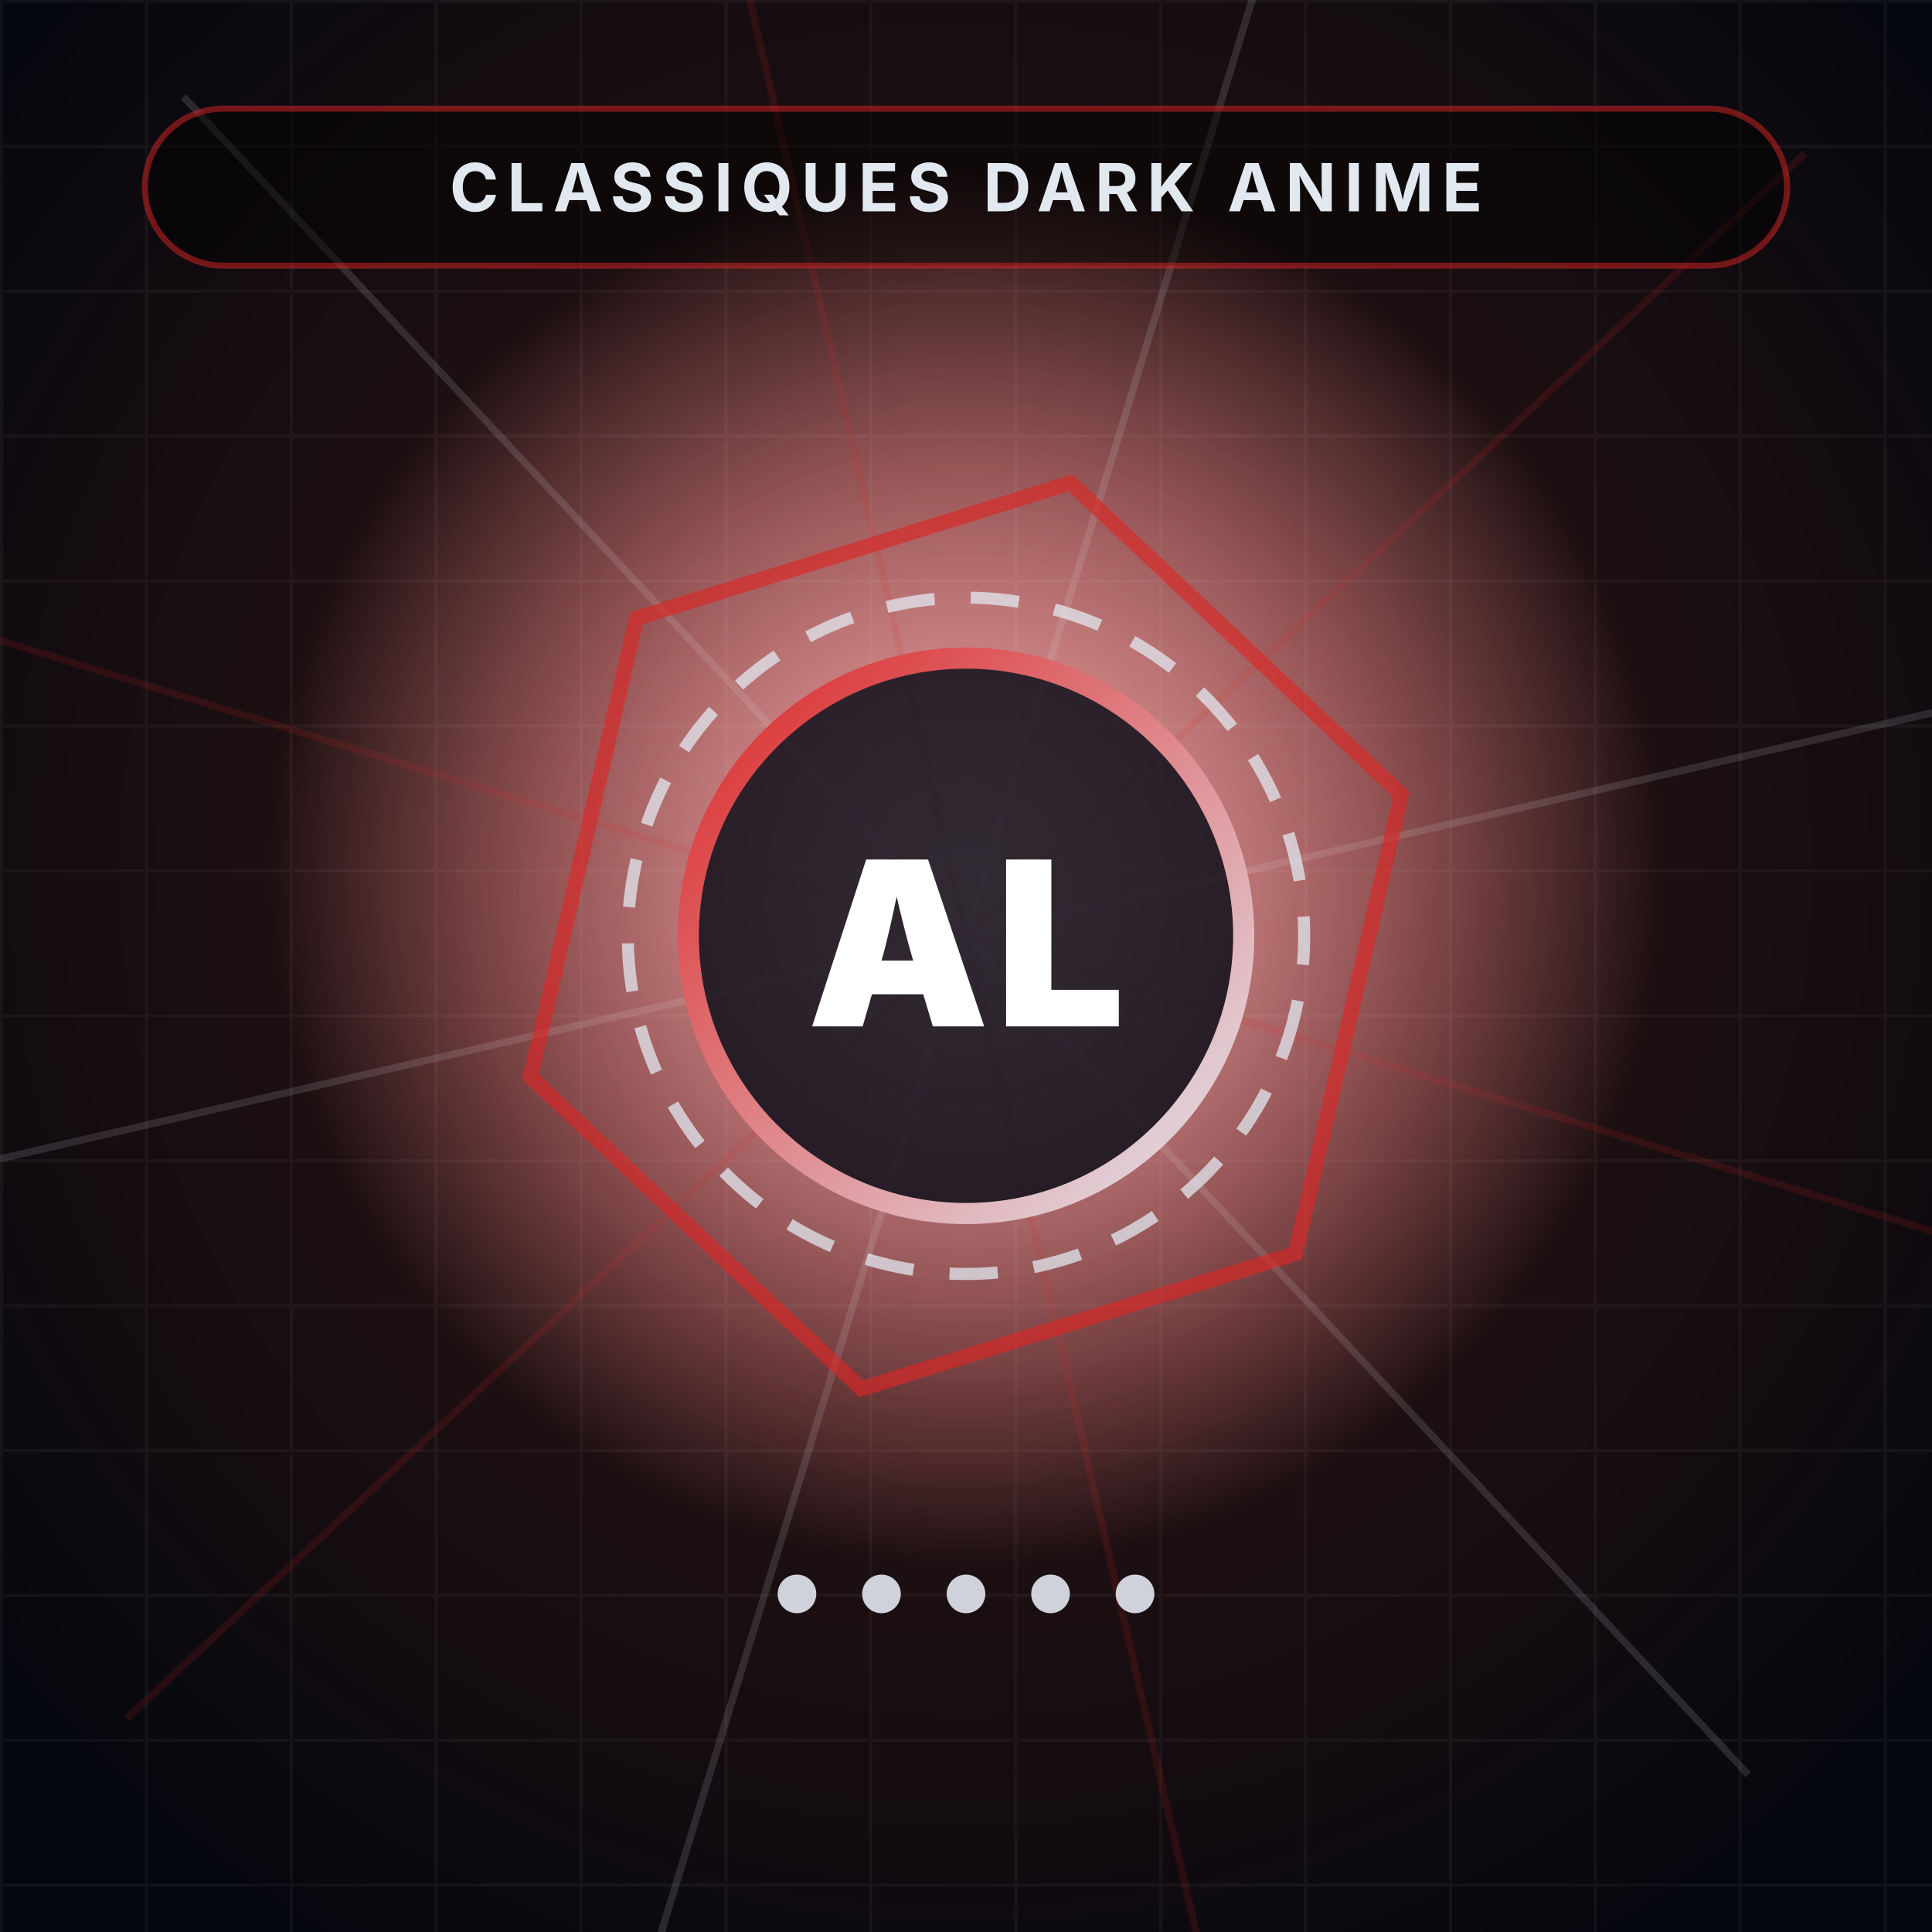
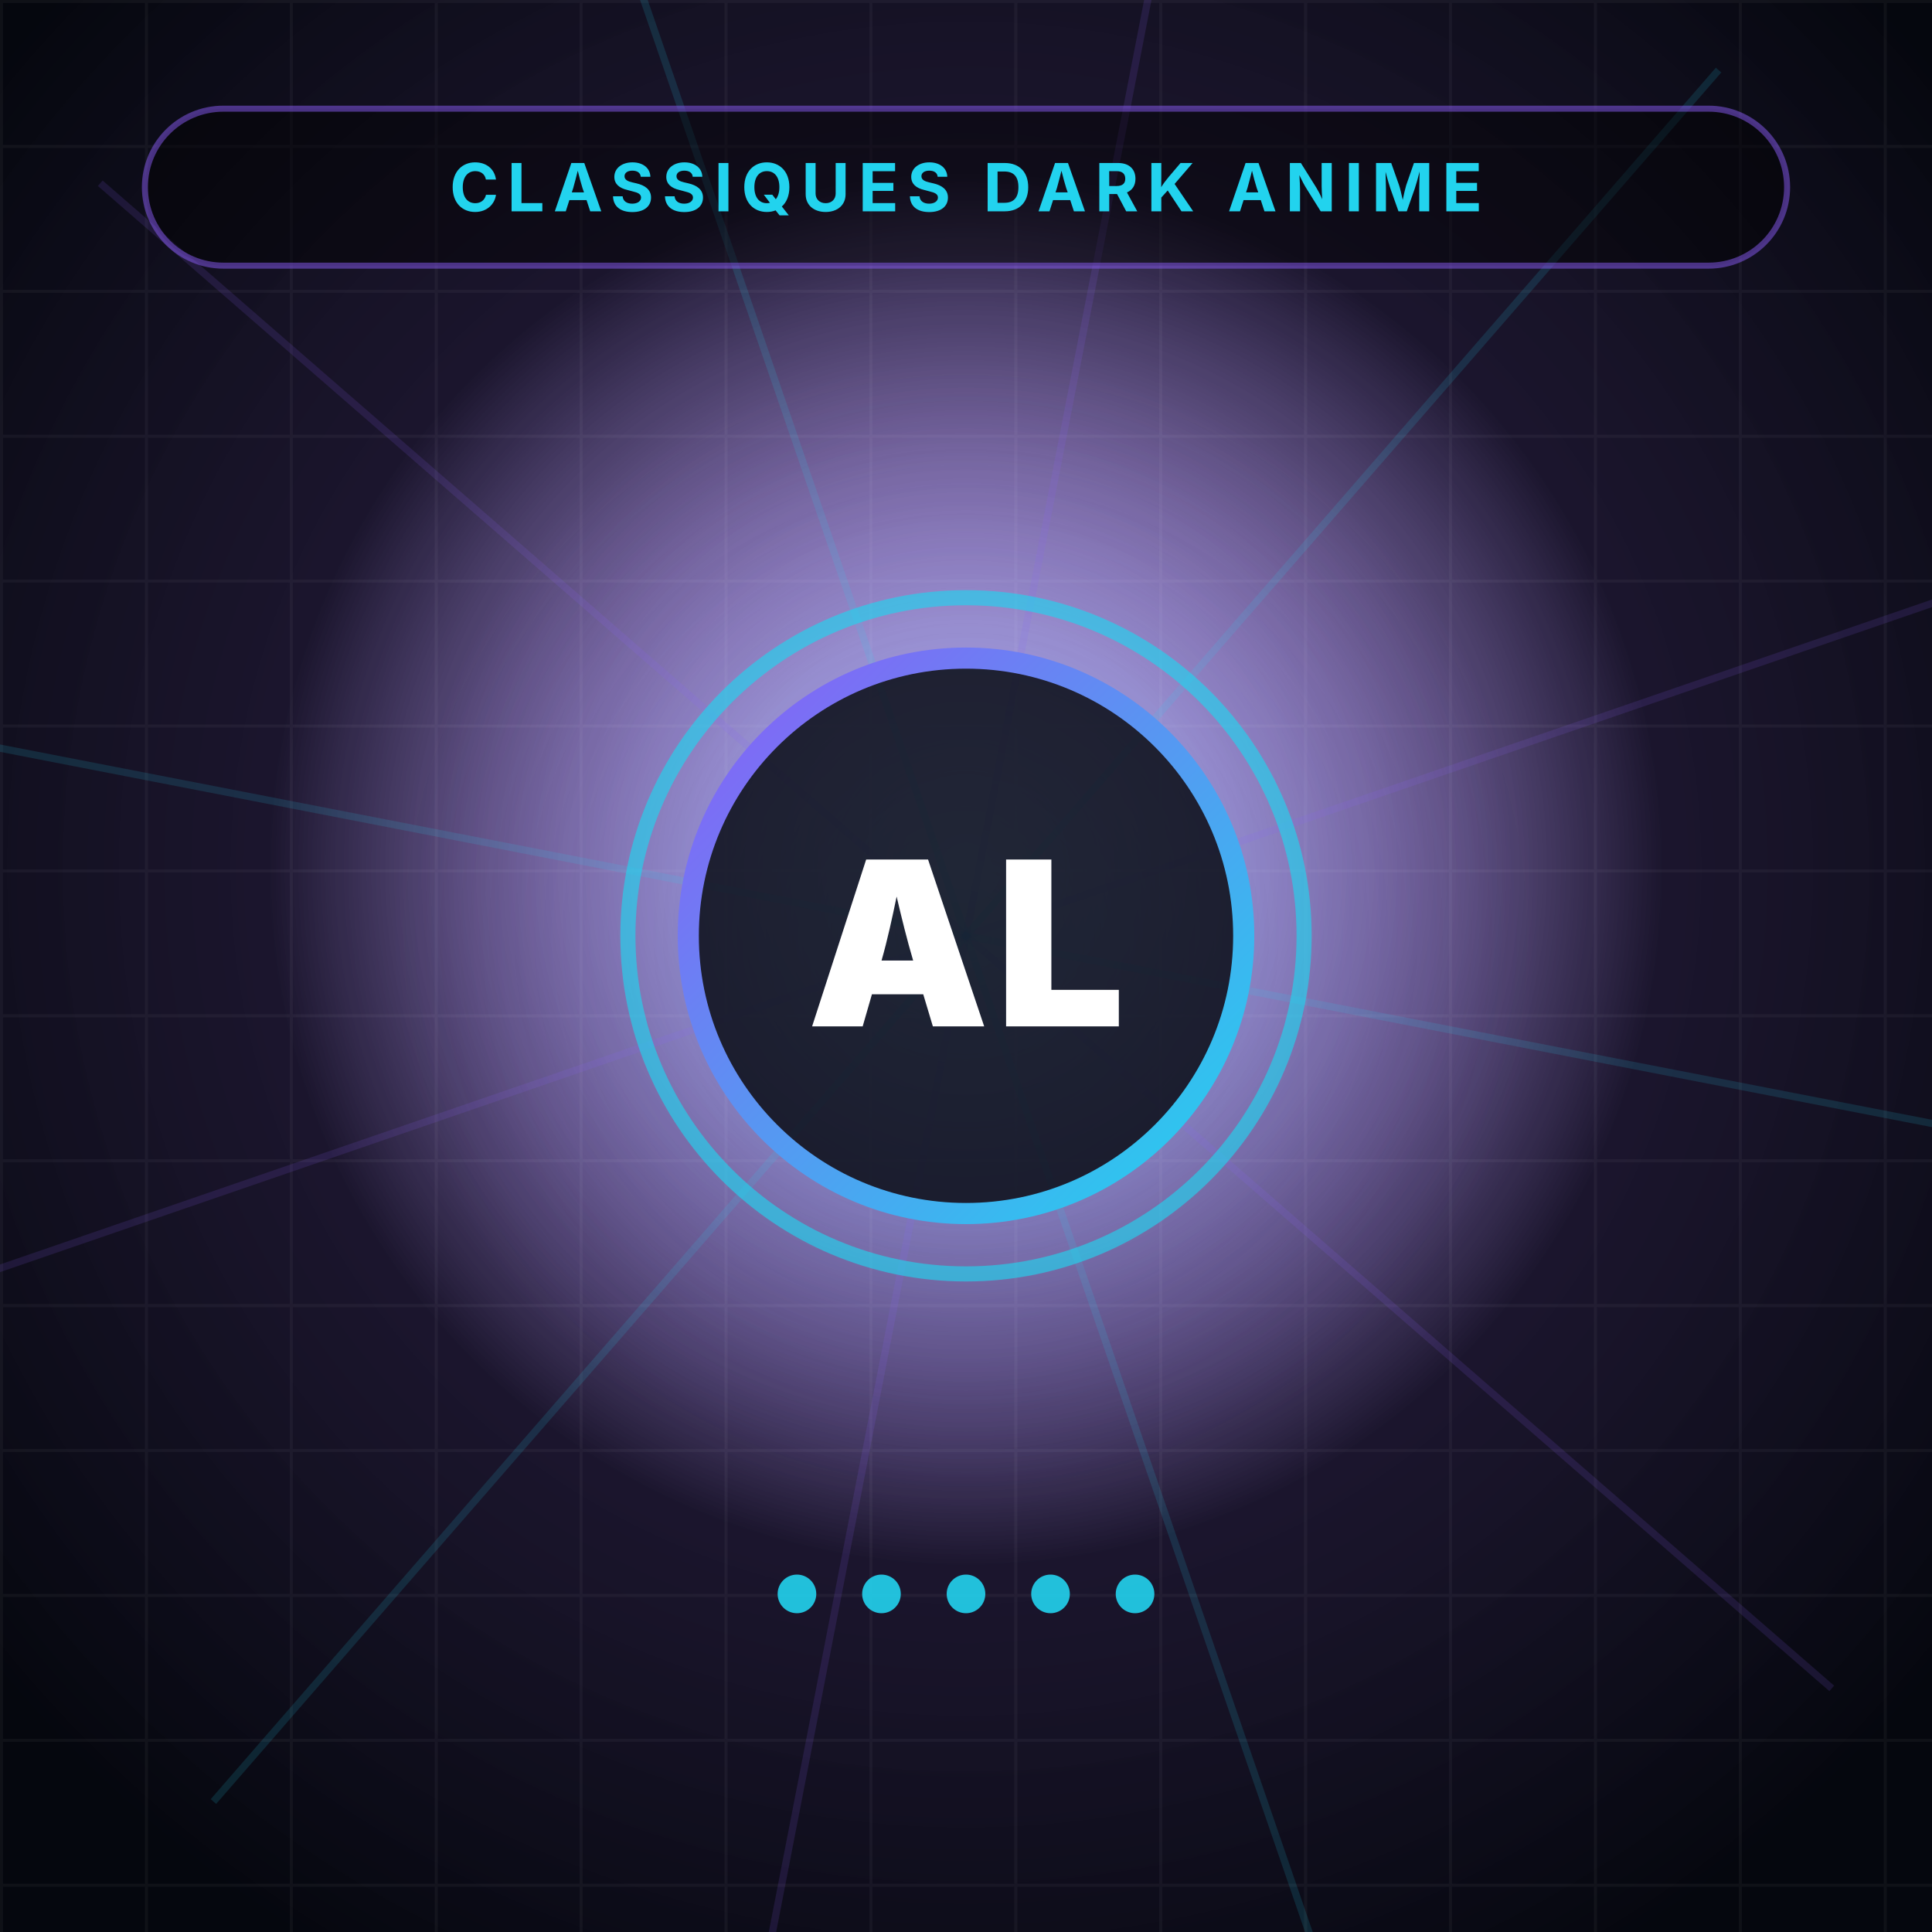
<svg xmlns="http://www.w3.org/2000/svg" viewBox="0 0 320 320" width="320" height="320">
  <defs>
    <radialGradient id="bgGrad" cx="50%" cy="45%" r="65%">
-       <stop offset="0%" stop-color="#dc2626" stop-opacity="0.34" />
-       <stop offset="55%" stop-color="#140608" stop-opacity="0.96" />
+       <stop offset="0%" stop-color="#8b5cf6" stop-opacity="0.36" />
+       <stop offset="55%" stop-color="#130d26" stop-opacity="0.96" />
      <stop offset="100%" stop-color="#05070e" stop-opacity="1" />
    </radialGradient>
    <radialGradient id="glow" cx="50%" cy="50%" r="50%">
-       <stop offset="0%" stop-color="#e2e8f0" stop-opacity="0.7" />
-       <stop offset="100%" stop-color="#dc2626" stop-opacity="0" />
+       <stop offset="0%" stop-color="#22d3ee" stop-opacity="0.7" />
+       <stop offset="100%" stop-color="#8b5cf6" stop-opacity="0" />
    </radialGradient>
    <linearGradient id="badgeGrad" x1="0%" y1="0%" x2="100%" y2="100%">
-       <stop offset="0%" stop-color="#dc2626" />
-       <stop offset="100%" stop-color="#e2e8f0" />
+       <stop offset="0%" stop-color="#8b5cf6" />
+       <stop offset="100%" stop-color="#22d3ee" />
    </linearGradient>
    <pattern id="grid" width="24" height="24" patternUnits="userSpaceOnUse">
      <path d="M 24 0 L 0 0 0 24" fill="none" stroke="#ffffff" stroke-opacity="0.04" stroke-width="1" />
    </pattern>
  </defs>
  <rect width="320" height="320" fill="url(#bgGrad)" />
  <rect width="320" height="320" fill="url(#grid)" />
-   <g transform="rotate(4 160 155)">
-     <line x1="160" y1="155" x2="345.13" y2="197.741" stroke="#dc2626" stroke-width="1.2" opacity="0.14" />
-     <line x1="160" y1="155" x2="298.957" y2="284.58" stroke="#e2e8f0" stroke-width="1.2" opacity="0.14" />
-     <line x1="160" y1="155" x2="215.551" y2="336.698" stroke="#dc2626" stroke-width="1.2" opacity="0.14" />
-     <line x1="160" y1="155" x2="117.259" y2="340.13" stroke="#e2e8f0" stroke-width="1.2" opacity="0.14" />
-     <line x1="160" y1="155" x2="30.42" y2="293.957" stroke="#dc2626" stroke-width="1.2" opacity="0.14" />
-     <line x1="160" y1="155" x2="-21.698" y2="210.551" stroke="#e2e8f0" stroke-width="1.2" opacity="0.14" />
-     <line x1="160" y1="155" x2="-25.13" y2="112.259" stroke="#dc2626" stroke-width="1.2" opacity="0.14" />
-     <line x1="160" y1="155" x2="21.043" y2="25.42" stroke="#e2e8f0" stroke-width="1.2" opacity="0.14" />
-     <line x1="160" y1="155" x2="104.449" y2="-26.698" stroke="#dc2626" stroke-width="1.2" opacity="0.14" />
-     <line x1="160" y1="155" x2="202.741" y2="-30.13" stroke="#e2e8f0" stroke-width="1.2" opacity="0.14" />
-     <line x1="160" y1="155" x2="289.58" y2="16.043" stroke="#dc2626" stroke-width="1.2" opacity="0.14" />
-     <line x1="160" y1="155" x2="341.698" y2="99.449" stroke="#e2e8f0" stroke-width="1.2" opacity="0.14" />
+   <g transform="rotate(41 160 155)">
+     <line x1="160" y1="155" x2="350.0" y2="155.0" stroke="#8b5cf6" stroke-width="1.2" opacity="0.14" />
+     <line x1="160" y1="155" x2="324.5" y2="250.0" stroke="#22d3ee" stroke-width="1.2" opacity="0.14" />
+     <line x1="160" y1="155" x2="255.0" y2="319.5" stroke="#8b5cf6" stroke-width="1.2" opacity="0.14" />
+     <line x1="160" y1="155" x2="160.0" y2="345.0" stroke="#22d3ee" stroke-width="1.2" opacity="0.14" />
+     <line x1="160" y1="155" x2="65.0" y2="319.5" stroke="#8b5cf6" stroke-width="1.2" opacity="0.14" />
+     <line x1="160" y1="155" x2="-4.5" y2="250.0" stroke="#22d3ee" stroke-width="1.2" opacity="0.14" />
+     <line x1="160" y1="155" x2="-30.0" y2="155.0" stroke="#8b5cf6" stroke-width="1.2" opacity="0.14" />
+     <line x1="160" y1="155" x2="-4.5" y2="60.0" stroke="#22d3ee" stroke-width="1.2" opacity="0.14" />
+     <line x1="160" y1="155" x2="65.0" y2="-9.5" stroke="#8b5cf6" stroke-width="1.2" opacity="0.14" />
+     <line x1="160" y1="155" x2="160.0" y2="-35.0" stroke="#22d3ee" stroke-width="1.2" opacity="0.14" />
+     <line x1="160" y1="155" x2="255.0" y2="-9.5" stroke="#8b5cf6" stroke-width="1.2" opacity="0.14" />
+     <line x1="160" y1="155" x2="324.5" y2="60.0" stroke="#22d3ee" stroke-width="1.2" opacity="0.14" />
  </g>
  <circle cx="160" cy="155" r="95" fill="url(#glow)" opacity="0.35" />
-   <g transform="rotate(13 160 155)">
-     <polygon points="160,78 225,116 225,194 160,232 95,194 95,116" fill="none" stroke="#dc2626" stroke-width="2.5" opacity="0.65" />
-     <circle cx="160" cy="155" r="56" fill="none" stroke="#e2e8f0" stroke-width="2" stroke-dasharray="8 6" opacity="0.75" />
-   </g>
-   <circle cx="160" cy="155" r="46" fill="#090c16" fill-opacity="0.82" stroke="url(#badgeGrad)" stroke-width="3.5" />
+   <circle cx="160" cy="155" r="56" fill="none" stroke="#22d3ee" stroke-width="2.5" opacity="0.65" />
+   <circle cx="160" cy="155" r="46" fill="#090c16" fill-opacity="0.85" stroke="url(#badgeGrad)" stroke-width="3.5" />
  <text x="160" y="170" text-anchor="middle" font-family="system-ui, -apple-system, 'Segoe UI', sans-serif" font-weight="900" font-size="38" letter-spacing="1" fill="#ffffff">AL</text>
-   <rect x="24" y="18" width="272" height="26" rx="13" fill="#000000" fill-opacity="0.45" stroke="#dc2626" stroke-opacity="0.5" />
-   <text x="160" y="35" text-anchor="middle" font-family="system-ui, -apple-system, 'Segoe UI', sans-serif" font-weight="700" font-size="11" letter-spacing="1.4" fill="#e2e8f0">CLASSIQUES DARK ANIME</text>
-   <circle cx="132" cy="264" r="3.2" fill="#e2e8f0" opacity="0.9" />
-   <circle cx="146" cy="264" r="3.2" fill="#e2e8f0" opacity="0.9" />
-   <circle cx="160" cy="264" r="3.2" fill="#e2e8f0" opacity="0.9" />
-   <circle cx="174" cy="264" r="3.2" fill="#e2e8f0" opacity="0.9" />
-   <circle cx="188" cy="264" r="3.2" fill="#e2e8f0" opacity="0.9" />
+   <rect x="24" y="18" width="272" height="26" rx="13" fill="#000000" fill-opacity="0.45" stroke="#8b5cf6" stroke-opacity="0.5" />
+   <text x="160" y="35" text-anchor="middle" font-family="system-ui, -apple-system, 'Segoe UI', sans-serif" font-weight="700" font-size="11" letter-spacing="1.4" fill="#22d3ee">CLASSIQUES DARK ANIME</text>
+   <circle cx="132.0" cy="264" r="3.2" fill="#22d3ee" opacity="0.9" />
+   <circle cx="146.0" cy="264" r="3.2" fill="#22d3ee" opacity="0.9" />
+   <circle cx="160.0" cy="264" r="3.2" fill="#22d3ee" opacity="0.9" />
+   <circle cx="174.0" cy="264" r="3.2" fill="#22d3ee" opacity="0.9" />
+   <circle cx="188.0" cy="264" r="3.2" fill="#22d3ee" opacity="0.9" />
</svg>
